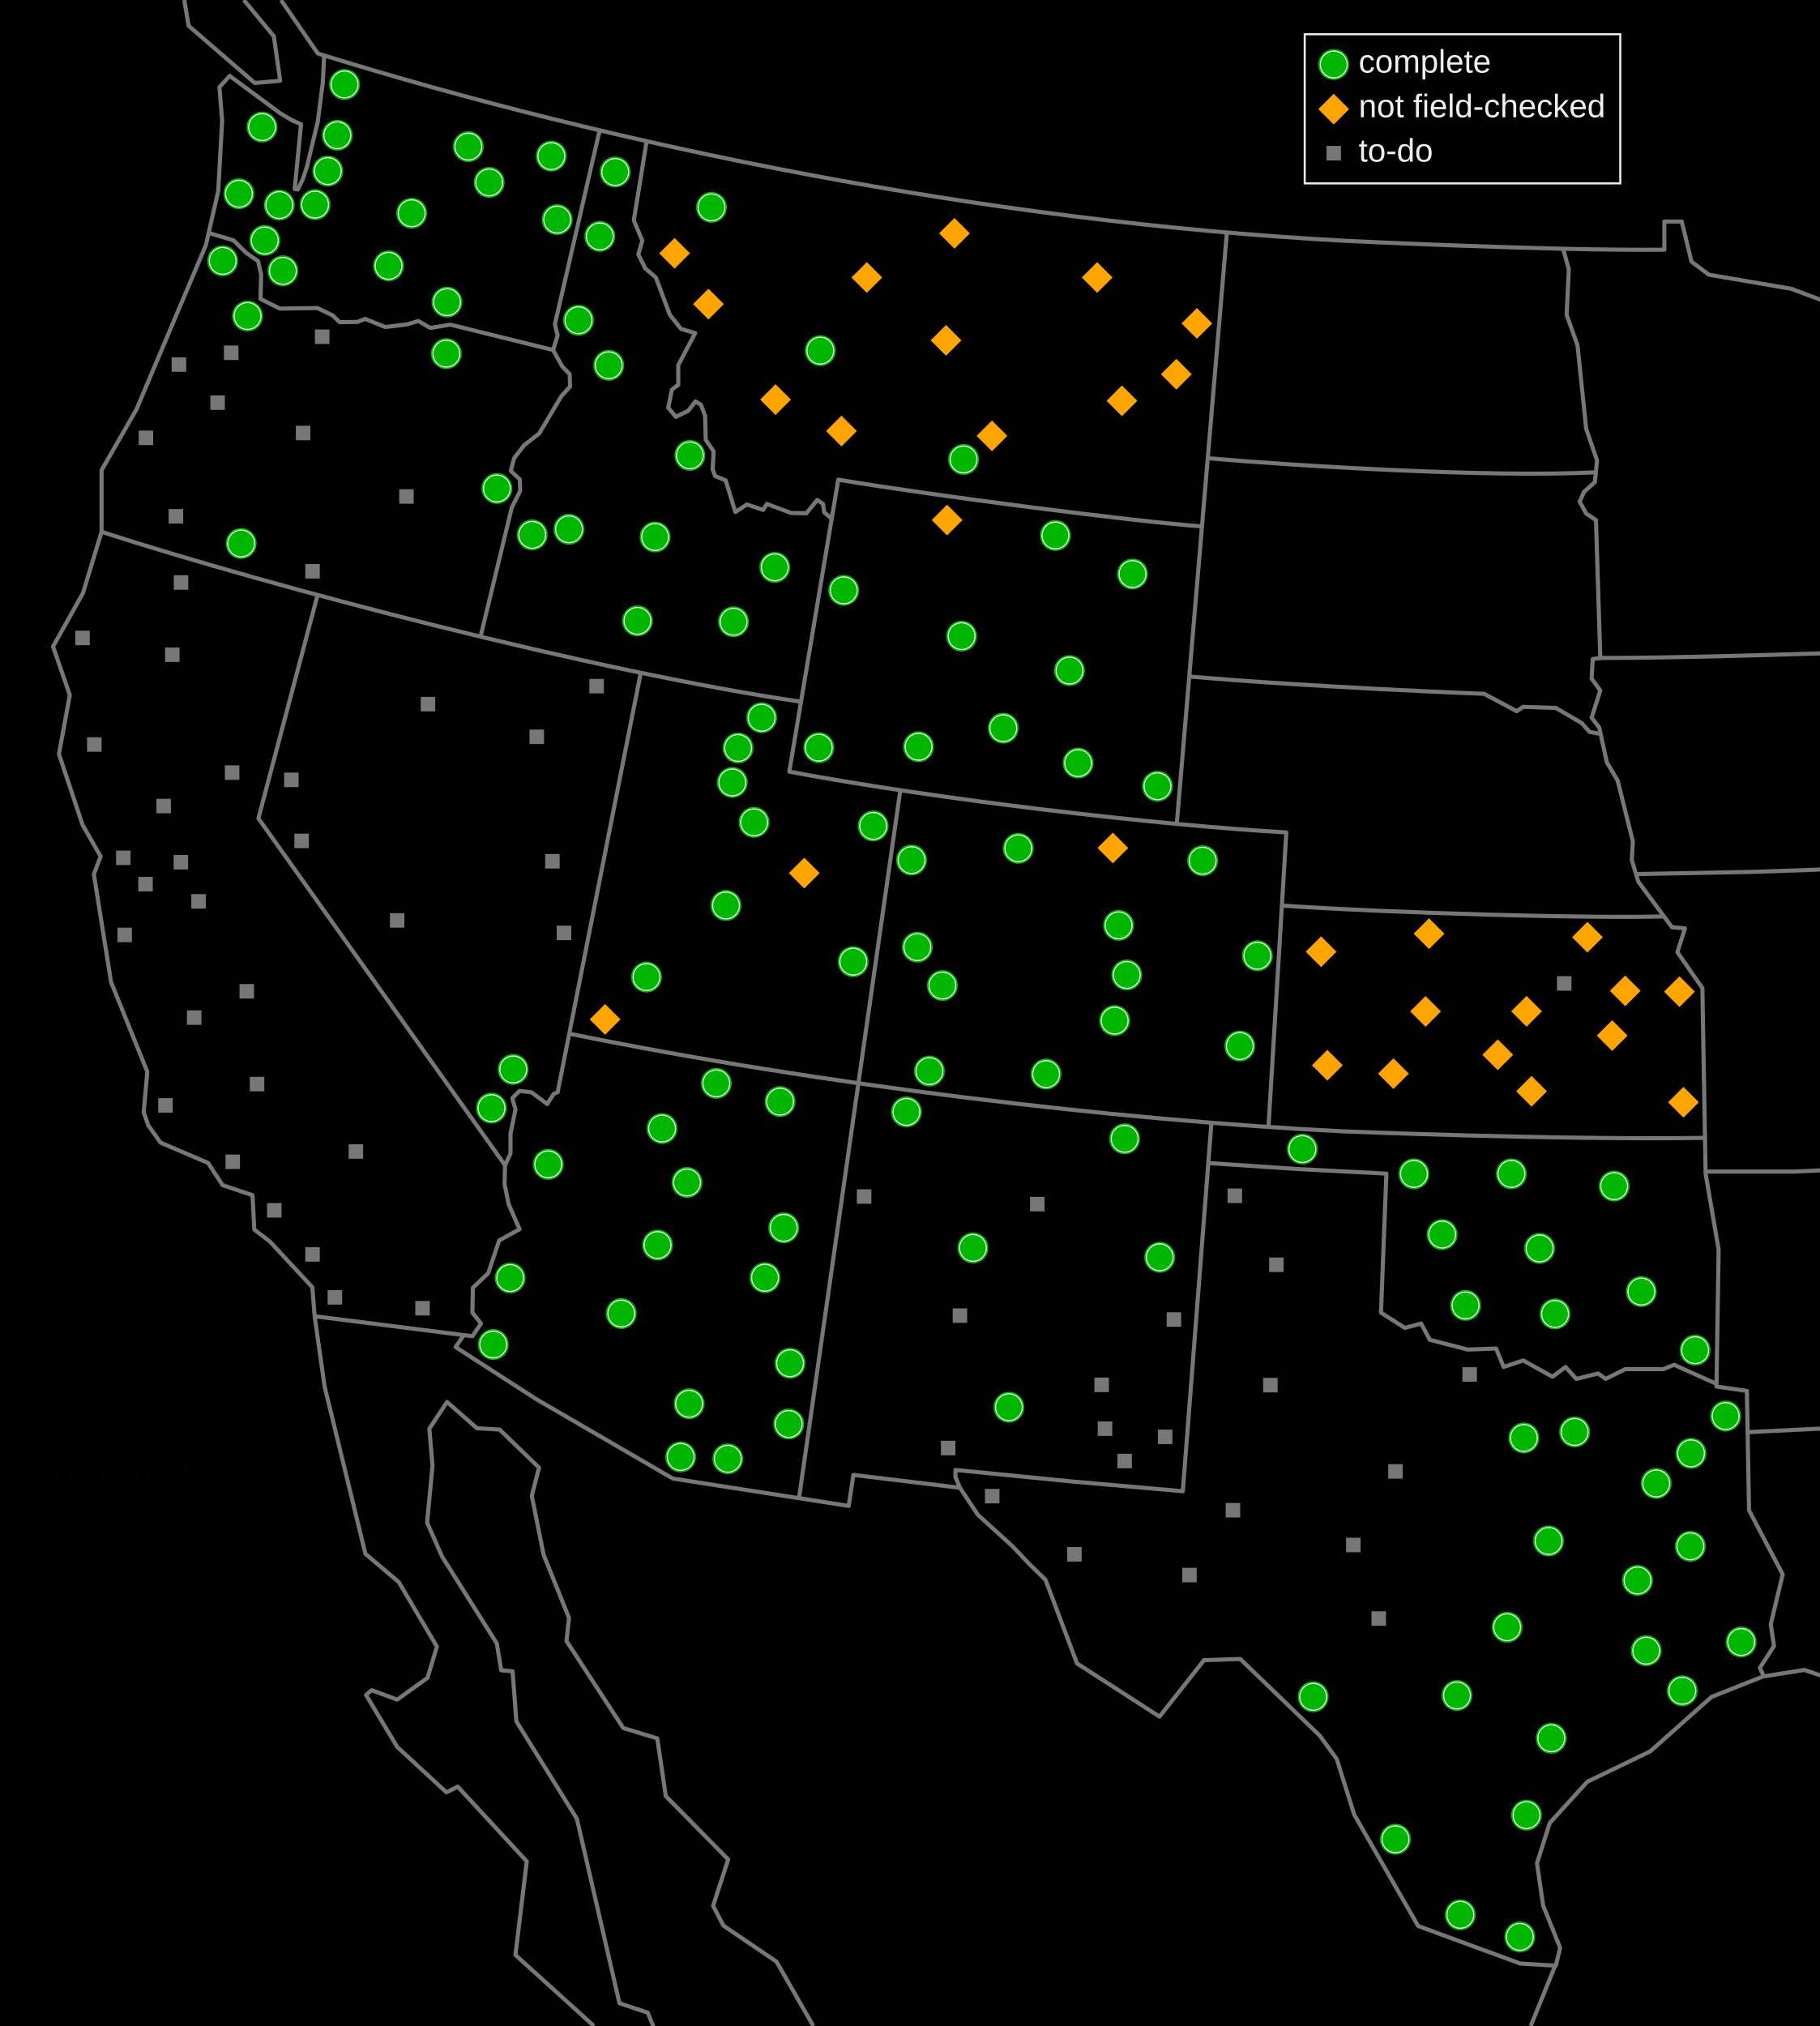
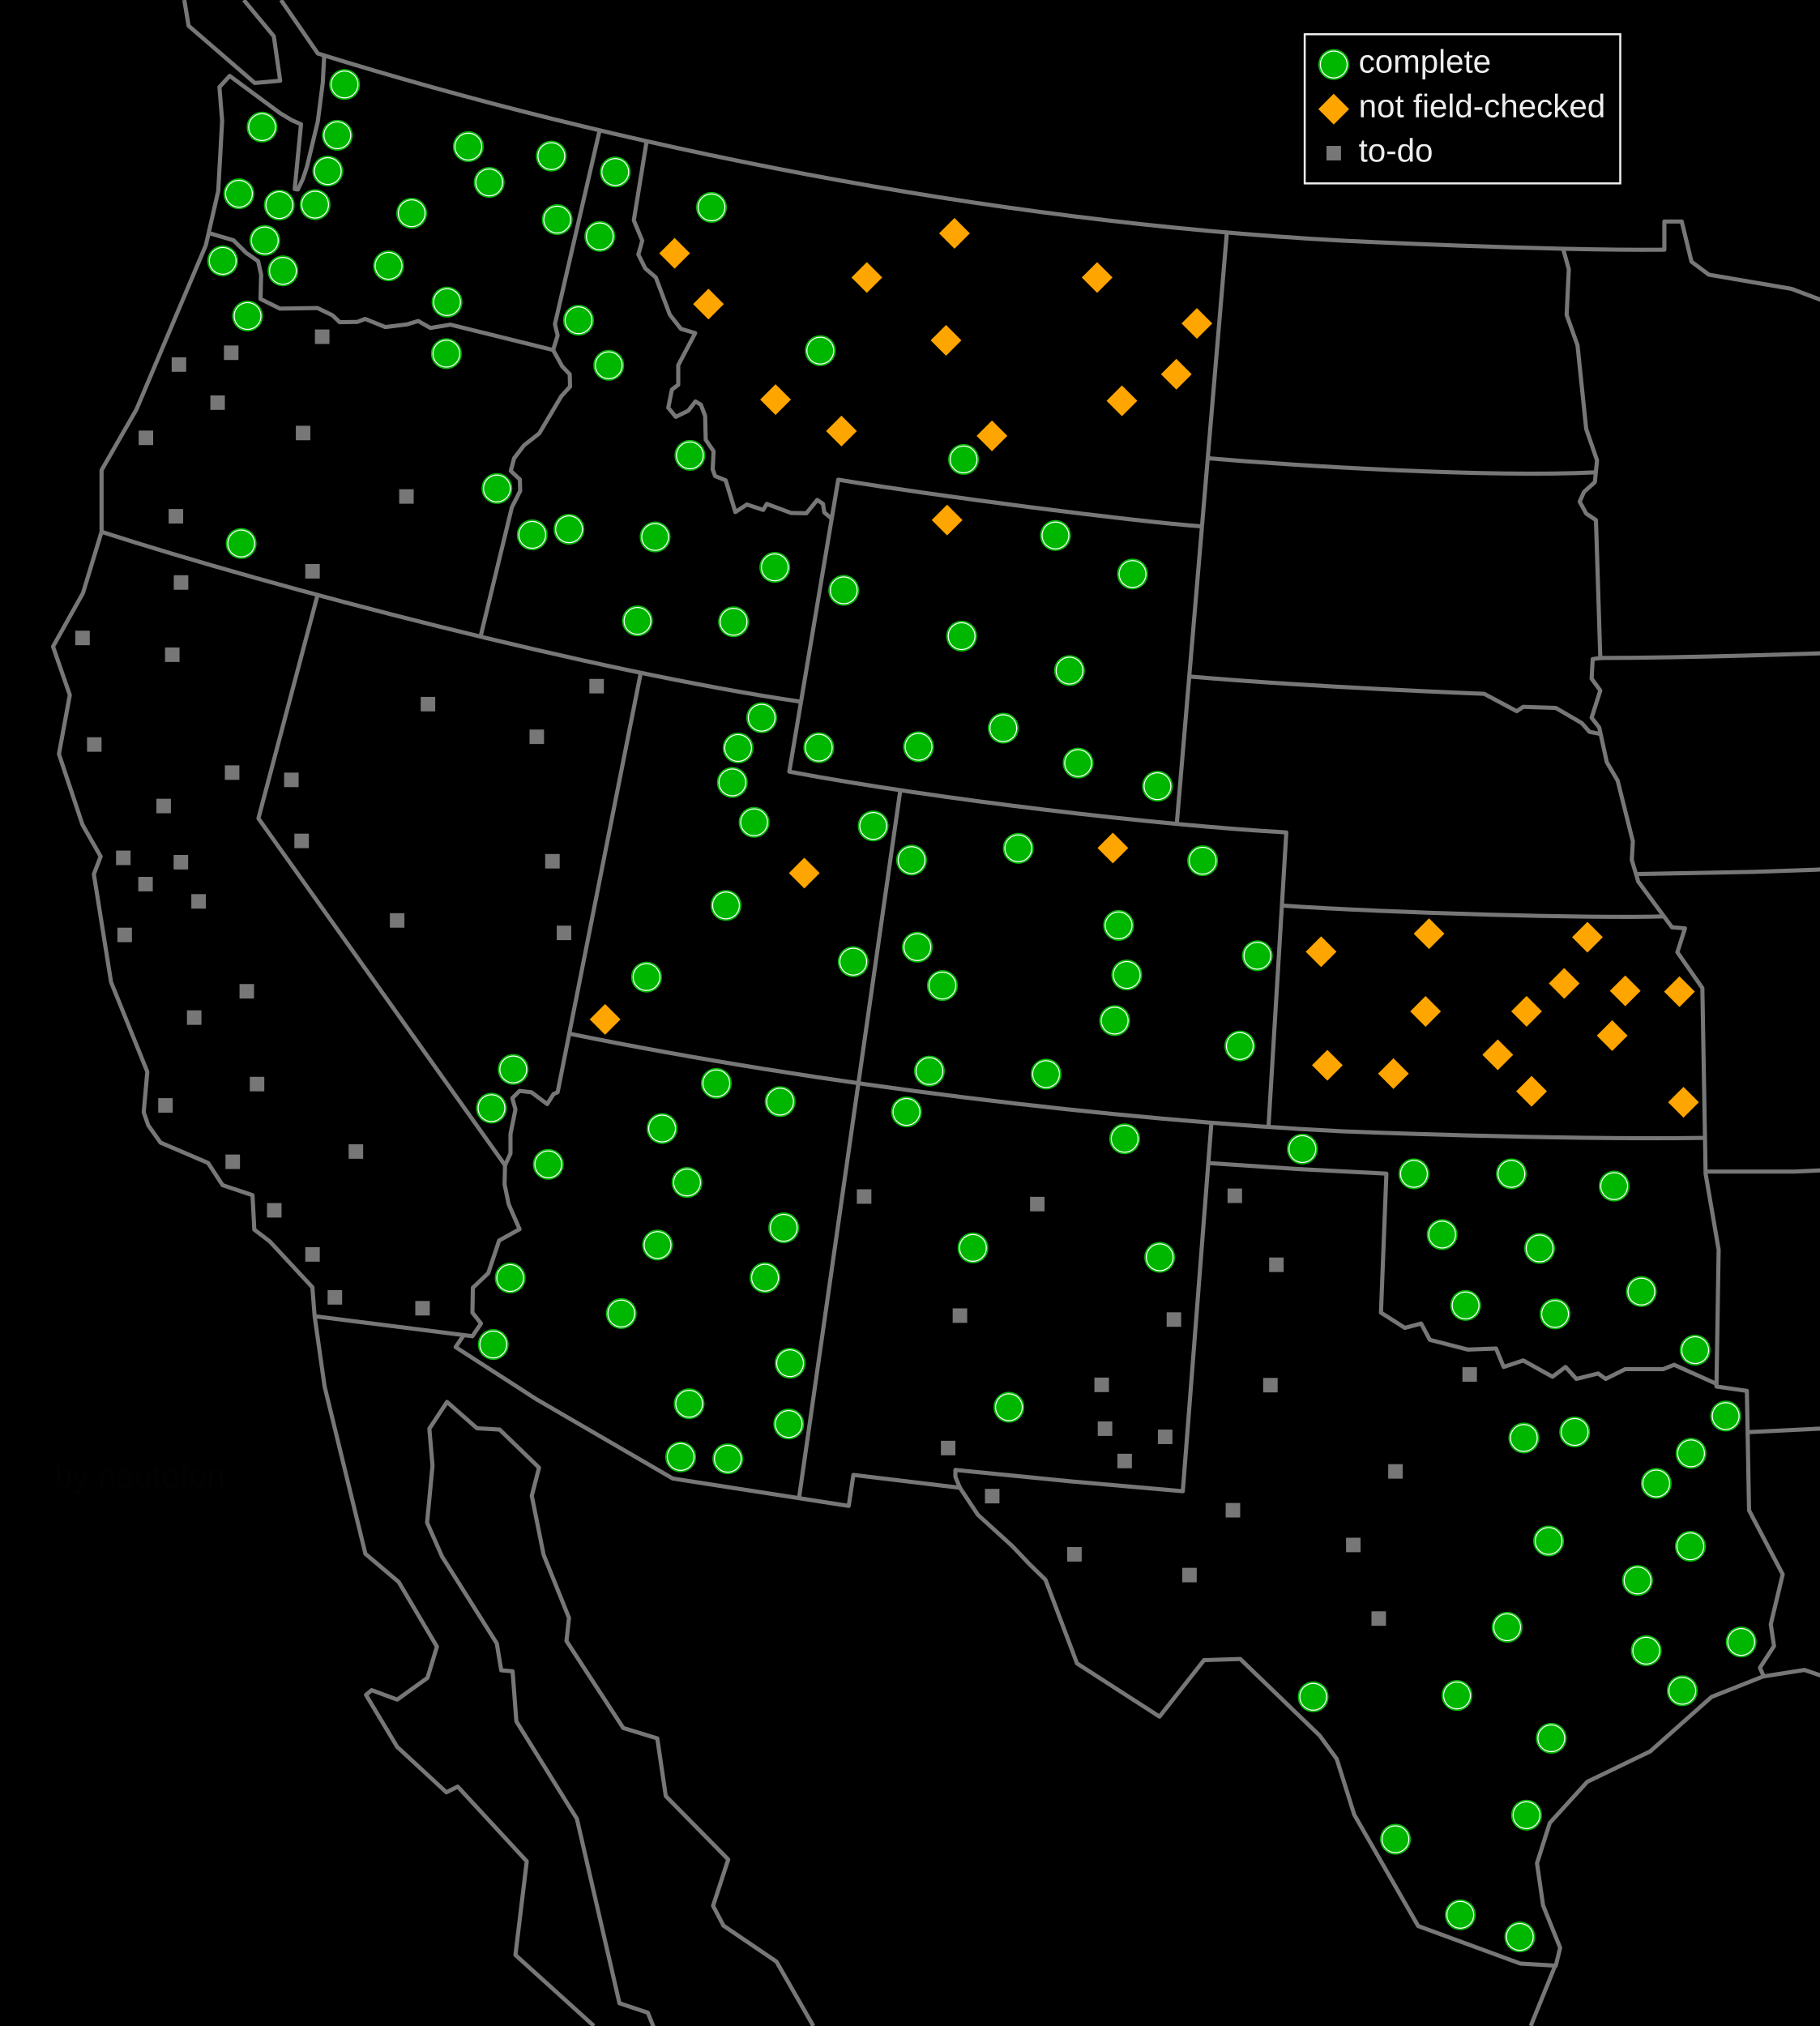
<svg xmlns="http://www.w3.org/2000/svg" xmlns:xlink="http://www.w3.org/1999/xlink" version="1.1" x="0px" y="0px" width="501.68px" height="558.55px" viewBox="0 0 501.68 558.55" xml:space="preserve">
  <symbol id="all" viewBox="-4.25 -4.25 8.5 8.5">
    <path style="fill:#00B700;" d="M4.25,0c0-2.35-1.9-4.25-4.25-4.25c-2.35,0-4.25,1.9-4.25,4.25S-2.35,4.25,0,4.25C2.35,4.25,4.25,2.35,4.25,0z" />
    <path style="fill:none;stroke:#FFFFFF;stroke-width:0.283;stroke-miterlimit:10;" d="M3.69,0c0-2.04-1.65-3.69-3.69-3.69S-3.68-2.04-3.68,0S-2.04,3.69,0,3.69S3.69,2.04,3.69,0z" />
  </symbol>
  <symbol id="cleanup" viewBox="-4.25 -4.25 8.5 8.5">
    <rect x="-3" y="-3" width="6" height="6" transform="rotate(45)" style="fill:orange" />
  </symbol>
  <symbol id="open" viewBox="-4.25 -4.25 8.5 8.5">
    <rect x="-2" y="-2" width="4" height="4" style="fill:#777" />
  </symbol>
  <symbol id="TODO" viewBox="-4.25 -4.25 8.5 8.5">
    <rect x="-2" y="-2" width="4" height="4" style="fill:red" />
  </symbol>
  <g id="map">
    <rect width="597.74" height="558.55" />
    <text id="made_by_nautofon" transform="matrix(1 0 0 1 15.00 410.00)" style="font-family:'ArialMT','Arial',sans-serif;fill:#020202;font-size:9px;">by nautofon</text>
    <path style="fill:none;stroke:#777777;stroke-width:1.134;stroke-linejoin:round;stroke-miterlimit:10;" d="M77.47,0l10.16,14.75c81.55,25.39,184,46.31,282.83,51.61 0 0 55.799 2.787 88.427 2.487v-7.783h4.789l2.694 11.076 4.789 3.592 22.75 3.891 14.368 5.388 10.178-2.993 17.362 4.49-13.47 7.184-18.858 18.559 0.299 2.395" />
    <line style="fill:none;stroke:#777777;stroke-width:1.134;stroke-linejoin:round;stroke-miterlimit:10;" x1="338.27" y1="64.1" x2="324.45" y2="227.16" />
    <polyline style="fill:none;stroke:#777777;stroke-width:1.134;stroke-linejoin:round;stroke-miterlimit:10;" points="87.56,164.04 71.25,225.62 139.25,321.25" />
    <polyline style="fill:none;stroke:#777777;stroke-width:1.134;stroke-linejoin:round;stroke-miterlimit:10;" points="176.67,185.49 153.75,301.12 152.62,301.62 150.88,304.38 146.5,301.12 143.25,300.75 141.25,302.75 142.12,305.88 140.75,312.62 140.75,318 139.25,321.25 139.12,326.5 140.25,332 143.25,338.88 137.62,342 134.62,351 130.38,355 130.25,361.88 132.62,364.88 130.25,368.38 86.75,362.88" />
    <polyline style="fill:none;stroke:#777777;stroke-width:1.134;stroke-linejoin:round;stroke-miterlimit:10;" points="50.81,0 52,7.12 70.25,22.88 77.25,22.25 75.5,10 67.22,0" />
    <path style="fill:none;stroke:#777777;stroke-width:1.134;stroke-linejoin:round;stroke-miterlimit:10;" d="m89.39 15.3-0.39 7.45-1.38 10.75-3 12.5-1.12 3.38-1.38 2.87-0.87-0.13 1.75-17.87-2.5-1.08-3.21-1.92-13.96-10.33-2.83 3.08 0.75 9.33-1.08 19.34-3.42 14.95-19.13 45.26-9.62 16.74v17l-5.12 16.88-8.26 14.75 4.63 13.37-3 16.26 6.5 19.5 5 8.74-1.87 4.88 4.74 29.75 10 24.75-1 11.12 1.26 3.63 3.37 4.75 13.13 5.62 4 6.13 8.24 2.75 0.5 9.5 4.26 3.25 11.74 12.63 0.63 8 2.75 19.37 11.25 46.13 9.177 7.754 10.54 17.833-2.607 8.605-8.344 5.997-7.04-2.607-1.565 1.304 8.605 14.341 13.559 12.516 3.129-1.565 19.035 20.599-3.129 25.814 21.642 19.574" />
    <path style="fill:none;stroke:#777777;stroke-width:1.134;stroke-linejoin:round;stroke-miterlimit:10;" d="m180.18 558.79-1.565-3.911-7.822-2.607-11.734-50.846-16.688-26.857-1.043-13.82-3.129-0.261-1.228-7.413-15.09-23.953-4.13-9.37 1.5-15.63-0.87-10.24 4.87-7.38 8.25 7.25 6.25 0.37 10.87 10.5-2 7.76 3.26 16.24 6.997 17.413-0.687 6.37 15.645 23.989 9.387 2.868 2.347 15.906 17.21 17.47-4.172 12.777 2.868 5.476 14.602 9.909 10.169 17.749" />
    <path style="fill:none;stroke:#777777;stroke-width:1.134;stroke-linejoin:round;stroke-miterlimit:10;" d="m127.87 368.07-2.25 3.31 22.26 14.37 37.62 21.87 48.5 7.55 1.29-8.55 29.38 3.55 4.95 7.45 9.5 8.63 4.68 4.93 4.464 4.358 8.681 23.049 22.75 14.668 12.273-15.566 9.989-0.323 21.93 21.149 4.666 6.405 4.83 15.362 17.624 30.7 28.183 10.36 9.765 0.577 1.202-4.926-4.701-11.674-1.683-11.626 3.523-11.123 10.338-11.353 17.362-8.382 16.902-15.012 14.229-5.642 11.375-1.796 13.171 4.49 14.967-3.592 14.368 10.477 12.872-0.299 6.585-4.191 6.885 2.395 2.694-2.993-3.891-3.592-0.299-8.082-2.993-5.388 6.885-4.191 13.47-2.395 15.53 0.898" />
    <line style="fill:none;stroke:#777777;stroke-width:1.134;stroke-linejoin:round;stroke-miterlimit:10;" x1="248.23" y1="217.87" x2="220.3" y2="413.04" />
    <path style="fill:none;stroke:#777777;stroke-width:1.134;stroke-linejoin:round;stroke-miterlimit:10;" d="M28,146.62c47.23,15.27,136.03,38.56,192.86,46.85" />
    <path style="fill:none;stroke:#777777;stroke-width:1.134;stroke-linejoin:round;stroke-miterlimit:10;" d="M156.95 284.97c69.54 14.18 151.01 23.87 213.51 26.94 0 0 58.194 2.396 99.503 1.797" />
    <path style="fill:none;stroke:#777777;stroke-width:1.134;stroke-linejoin:round;stroke-miterlimit:10;" d="M331.36,145.12c-18.79-1.34-74.68-8.56-100.24-12.88l-13.5,80.5c41,7.71,102.37,14.82,137.04,16.75l-4.92,81.2" />
    <polyline style="fill:none;stroke:#777777;stroke-width:1.134;stroke-linejoin:round;stroke-miterlimit:10;" points="334.01,309.54 326.12,411.12 295.42,408.42 263.42,405.25 263.42,407.17 264.67,410.17" />
    <path style="fill:none;stroke:#777777;stroke-width:1.134;stroke-linejoin:round;stroke-miterlimit:10;" d="m333.16 320.64 24.461 1.643 24.63 1.276-1.497 38.332 6.585 4.191 4.49-1.197 2.395 4.49 10.477 2.694 7.783-0.299 2.095 5.089 5.388-1.796 8.082 4.49 3.592-2.694 2.993 3.293 5.987-1.497 2.095 1.497 5.388-2.694h10.477l2.993-1.197 11.974 5.388" />
    <path style="fill:none;stroke:#777777;stroke-width:1.134;stroke-linejoin:round;stroke-miterlimit:10;" d="m353.22 249.65c31.131 2.095 85.611 3.592 105.67 2.993" />
    <path style="fill:none;stroke:#777777;stroke-width:1.134;stroke-linejoin:round;stroke-miterlimit:10;" d="m327.78 186.49c34.125 2.993 81.42 4.789 81.42 4.789l8.98 4.789 1.796-1.197 8.98 0.299 7.184 4.191 2.095 2.395 2.993 0.599" />
    <path style="fill:none;stroke:#777777;stroke-width:1.134;stroke-linejoin:round;stroke-miterlimit:10;" d="m332.87 126.32c24.246 2.095 77.529 5.388 107.16 3.891" />
    <polyline style="fill:none;stroke:#777777;stroke-width:1.134;stroke-linejoin:round;stroke-miterlimit:10;" points="165.33,35.93 153,89.38 153.75,92.5 152.5,96.5 155,101 157.08,103.17 157.17,106.58 154.75,109.25 148.67,119.5 144.5,122.75 141.75,126.33 140.83,129.83 143.33,132.17 143.42,135.33 141.12,139.88 132.49,175.53" />
    <polyline style="fill:none;stroke:#777777;stroke-width:1.134;stroke-linejoin:round;stroke-miterlimit:10;" points="178.29,38.93 174.75,60.75 177.08,66.33 176,70.17 177.92,74 180.83,76.5 184.67,86.75 187.75,90.67 191.67,91.83 187,100.67 187,106.08 185.25,107.42 184.25,112.42 186.33,114.92 189.75,113.25 191.75,110.67 193.25,111.58 194.42,114.67 194.58,121.25 196.75,124.42 196.5,129.42 197.17,131.25 200.08,132.42 202.75,141.17 205.92,139.08 210.42,140.58 211.42,138.92 218.08,141.42 222.33,141.5 225.33,137.83 226.92,138.92 227.25,141.25 229.32,143.01" />
    <polyline style="fill:none;stroke:#777777;stroke-width:1.134;stroke-linejoin:round;stroke-miterlimit:10;" points="57.53,64.23 64.38,66.25 67.92,69.75 71.17,72 72,75.75 71.83,82.42 77.17,85.08 87.5,84.92 91.67,86.92 93.67,88.83 98.5,88.75 100.67,87.92 106.25,90.17 112.25,89.42 115.33,88.5 118.67,90.42 124.17,89.5 152.5,96.5" />
    <path style="fill:none;stroke:#777777;stroke-width:1.134;stroke-linejoin:round;stroke-miterlimit:10;" d="m431.05 68.847 1.497 5.388-0.599 12.572 2.993 8.382 2.395 23.049 2.993 8.681-0.599 5.987-2.993 2.694-1.197 2.694 1.796 3.293 2.694 1.796 1.197 38.016-2.095 0.299-0.299 5.388 2.395 3.293-2.395 7.484 2.095 2.694 2.095 9.579 2.993 5.089 4.191 16.763-0.299 5.089 1.796 5.987 9.28 12.572 3.592 0.299-2.095 6.585 6.885 9.878 0.898 51.187 3.592 20.954-0.599 37.717 8.382 1.197 0.599 32.927 9.28 17.661-3.293 13.77 0.898 5.987-3.891 5.987 1.197 2.694" />
    <path style="fill:none;stroke:#777777;stroke-width:1.134;stroke-linejoin:round;stroke-miterlimit:10;" d="m440.93 181.4c24.246 0 58.371-1.197 76.93-1.796" />
    <path style="fill:none;stroke:#777777;stroke-width:1.134;stroke-linejoin:round;stroke-miterlimit:10;" d="m451.1 240.97 32.029-0.599 17.661-0.599 12.273-0.898 5.089 4.789" />
    <path style="fill:none;stroke:#777777;stroke-width:1.134;stroke-linejoin:round;stroke-miterlimit:10;" d="m470.56 322.99h24.246l32.329-1.497 17.062 0.299 1.796 2.694-4.789 5.987 10.776-0.299" />
    <path style="fill:none;stroke:#777777;stroke-width:1.134;stroke-linejoin:round;stroke-miterlimit:10;" d="m481.94 394.83 48.792-2.395" />
    <path style="fill:none;stroke:#777777;stroke-width:1.134;stroke-linejoin:round;stroke-miterlimit:10;" d="m428.87 541.7-6.822 16.841" />
  </g>
  <g id="legend" transform="translate(55)">
    <rect x="304.73" y="9.44" style="stroke:#EEEEEE;stroke-width:0.567;stroke-miterlimit:10;" width="87" height="41.12" />
    <text transform="matrix(1 0 0 1 319.5923 44.5608)" style="fill:#EEEEEE; font-family:'ArialMT','Arial',sans-serif; font-size:9px;">to-do</text>
    <use xlink:href="#open" width="8.5" height="8.5" id="legend-unkown_1_" x="-4.25" y="-4.25" transform="matrix(1 0 0 -1 312.729 42.2266)" style="overflow:visible;" />
    <text transform="matrix(1 0 0 1 319.5923 32.3207)" style="fill:#EEEEEE; font-family:'ArialMT','Arial',sans-serif; font-size:9px;">not field-checked</text>
    <use xlink:href="#cleanup" width="8.5" height="8.5" id="legend-some_1_" x="-4.25" y="-4.25" transform="matrix(1 0 0 -1 312.729 30.0874)" style="overflow:visible;" />
    <text transform="matrix(1 0 0 1 319.5933 20.0199)" style="fill:#EEEEEE; font-family:'ArialMT','Arial',sans-serif; font-size:9px;">complete</text>
    <use xlink:href="#all" width="8.5" height="8.5" id="legend-all_1_" x="-4.25" y="-4.25" transform="matrix(1 0 0 -1 312.729 17.7852)" style="overflow:visible;" />
  </g>
  <g id="data">
    <g id="AZ">
      <use xlink:href="#all" width="8.5" height="8.5" id="camp_verde" x="-4.25" y="-4.25" transform="matrix(1 0 0 -1 181.292 343.25)" style="overflow:visible;" />
      <use xlink:href="#all" width="8.5" height="8.5" id="clifton" x="-4.25" y="-4.25" transform="matrix(1 0 0 -1 217.8335 375.834)" style="overflow:visible;" />
      <use xlink:href="#all" width="8.5" height="8.5" id="ehrenberg" x="-4.25" y="-4.25" transform="matrix(1 0 0 -1 140.6665 352.334)" style="overflow:visible;" />
      <use xlink:href="#all" width="8.5" height="8.5" id="flagstaff" x="-4.25" y="-4.25" transform="matrix(1 0 0 -1 189.417 326)" style="overflow:visible;" />
      <use xlink:href="#all" width="8.5" height="8.5" id="g_canyon_vlg" x="-4.25" y="-4.25" transform="matrix(1 0 0 -1 182.542 311.125)" style="overflow:visible;" />
      <use xlink:href="#all" width="8.5" height="8.5" id="holbrook" x="-4.25" y="-4.25" transform="matrix(1 0 0 -1 216.084 338.5)" style="overflow:visible;" />
      <use xlink:href="#all" width="8.5" height="8.5" id="kayenta" x="-4.25" y="-4.25" transform="matrix(1 0 0 -1 215.0835 303.708)" style="overflow:visible;" />
      <use xlink:href="#all" width="8.5" height="8.5" id="kingman" x="-4.25" y="-4.25" transform="matrix(1 0 0 -1 151.167 321)" style="overflow:visible;" />
      <use xlink:href="#all" width="8.5" height="8.5" id="nogales" x="-4.25" y="-4.25" transform="matrix(1 0 0 -1 187.6665 401.667)" style="overflow:visible;" />
      <use xlink:href="#all" width="8.5" height="8.5" id="page" x="-4.25" y="-4.25" transform="matrix(1 0 0 -1 197.5005 298.667)" style="overflow:visible;" />
      <use xlink:href="#all" width="8.5" height="8.5" id="phoenix" x="-4.25" y="-4.25" transform="matrix(1 0 0 -1 171.292 362.125)" style="overflow:visible;" />
      <use xlink:href="#all" width="8.5" height="8.5" id="san_simon" x="-4.25" y="-4.25" transform="matrix(1 0 0 -1 217.4585 392.583)" style="overflow:visible;" />
      <use xlink:href="#all" width="8.5" height="8.5" id="show_low" x="-4.25" y="-4.25" transform="matrix(1 0 0 -1 210.917 352.25)" style="overflow:visible;" />
      <use xlink:href="#all" width="8.5" height="8.5" id="sierra_vista" x="-4.25" y="-4.25" transform="matrix(1 0 0 -1 200.6665 402.167)" style="overflow:visible;" />
      <use xlink:href="#all" width="8.5" height="8.5" id="tucson" x="-4.25" y="-4.25" transform="matrix(1 0 0 -1 190 387)" style="overflow:visible;" />
      <use xlink:href="#all" width="8.5" height="8.5" id="yuma" x="-4.25" y="-4.25" transform="matrix(1 0 0 -1 136 370.667)" style="overflow:visible;" />
    </g>
    <g id="CA">
      <use xlink:href="#open" width="8.5" height="8.5" id="bakersfield" x="-4.25" y="-4.25" transform="matrix(1 0 0 -1 70.875 298.874)" style="overflow:visible;" />
      <use xlink:href="#open" width="8.5" height="8.5" id="barstow" x="-4.25" y="-4.25" transform="matrix(1 0 0 -1 98.125 317.458)" style="overflow:visible;" />
      <use xlink:href="#open" width="8.5" height="8.5" id="carlsbad" x="-4.25" y="-4.25" transform="matrix(1 0 0 -1 86.1655 345.834)" style="overflow:visible;" />
      <use xlink:href="#open" width="8.5" height="8.5" id="el_centro" x="-4.25" y="-4.25" transform="matrix(1 0 0 -1 116.499 360.668)" style="overflow:visible;" />
      <use xlink:href="#open" width="8.5" height="8.5" id="eureka" x="-4.25" y="-4.25" transform="matrix(1 0 0 -1 22.7495 175.875)" style="overflow:visible;" />
      <use xlink:href="#open" width="8.5" height="8.5" id="fresno" x="-4.25" y="-4.25" transform="matrix(1 0 0 -1 68.042 273.2905)" style="overflow:visible;" />
      <use xlink:href="#open" width="8.5" height="8.5" id="hilt" x="-4.25" y="-4.25" transform="matrix(1 0 0 -1 49.9165 160.5835)" style="overflow:visible;" />
      <use xlink:href="#open" width="8.5" height="8.5" id="huron" x="-4.25" y="-4.25" transform="matrix(1 0 0 -1 53.542 280.5405)" style="overflow:visible;" />
      <use xlink:href="#open" width="8.5" height="8.5" id="los_angeles" x="-4.25" y="-4.25" transform="matrix(1 0 0 -1 75.6235 333.668)" style="overflow:visible;" />
      <use xlink:href="#open" width="8.5" height="8.5" id="oakdale" x="-4.25" y="-4.25" transform="matrix(1 0 0 -1 54.7495 248.5)" style="overflow:visible;" />
      <use xlink:href="#open" width="8.5" height="8.5" id="oakland" x="-4.25" y="-4.25" transform="matrix(1 0 0 -1 40.1245 243.75)" style="overflow:visible;" />
      <use xlink:href="#open" width="8.5" height="8.5" id="oxnard" x="-4.25" y="-4.25" transform="matrix(1 0 0 -1 64.1675 320.292)" style="overflow:visible;" />
      <use xlink:href="#open" width="8.5" height="8.5" id="redding" x="-4.25" y="-4.25" transform="matrix(1 0 0 -1 47.4995 180.5)" style="overflow:visible;" />
      <use xlink:href="#open" width="8.5" height="8.5" id="sacramento" x="-4.25" y="-4.25" transform="matrix(1 0 0 -1 45.124 222.2095)" style="overflow:visible;" />
      <use xlink:href="#open" width="8.5" height="8.5" id="san_diego" x="-4.25" y="-4.25" transform="matrix(1 0 0 -1 92.3325 357.668)" style="overflow:visible;" />
      <use xlink:href="#open" width="8.5" height="8.5" id="san_francisc" x="-4.25" y="-4.25" transform="matrix(1 0 0 -1 33.9995 236.5)" style="overflow:visible;" />
      <use xlink:href="#open" width="8.5" height="8.5" id="santa_cruz" x="-4.25" y="-4.25" transform="matrix(1 0 0 -1 34.3745 257.75)" style="overflow:visible;" />
      <use xlink:href="#open" width="8.5" height="8.5" id="santa_maria" x="-4.25" y="-4.25" transform="matrix(1 0 0 -1 45.6245 304.75)" style="overflow:visible;" />
      <use xlink:href="#open" width="8.5" height="8.5" id="stockton" x="-4.25" y="-4.25" transform="matrix(1 0 0 -1 49.874 237.7095)" style="overflow:visible;" />
      <use xlink:href="#open" width="8.5" height="8.5" id="truckee" x="-4.25" y="-4.25" transform="matrix(1 0 0 -1 63.9995 213)" style="overflow:visible;" />
      <use xlink:href="#open" width="8.5" height="8.5" id="ukiah" x="-4.25" y="-4.25" transform="matrix(1 0 0 -1 25.9995 205.25)" style="overflow:visible;" />
    </g>
    <g id="CO">
      <use xlink:href="#all" width="8.5" height="8.5" id="alamosa" x="-4.25" y="-4.25" transform="matrix(1 0 0 -1 288.4165 296.1221)" style="overflow:visible;" />
      <use xlink:href="#all" width="8.5" height="8.5" id="burlington" x="-4.25" y="-4.25" transform="matrix(1 0 0 -1 346.667 263.4971)" style="overflow:visible;" />
      <use xlink:href="#all" width="8.5" height="8.5" id="colorado_spr" x="-4.25" y="-4.25" transform="matrix(1 0 0 -1 310.6665 268.7886)" style="overflow:visible;" />
      <use xlink:href="#all" width="8.5" height="8.5" id="denver" x="-4.25" y="-4.25" transform="matrix(1 0 0 -1 308.4165 255.1221)" style="overflow:visible;" />
      <use xlink:href="#all" width="8.5" height="8.5" id="durango" x="-4.25" y="-4.25" transform="matrix(1 0 0 -1 256.25 295.2886)" style="overflow:visible;" />
      <use xlink:href="#cleanup" width="8.5" height="8.5" id="fort_collins" x="-4.25" y="-4.25" transform="matrix(1 0 0 -1 306.833 233.7886)" style="overflow:visible;" />
      <use xlink:href="#all" width="8.5" height="8.5" id="grand_juncti" x="-4.25" y="-4.25" transform="matrix(1 0 0 -1 252.916 261.1221)" style="overflow:visible;" />
      <use xlink:href="#all" width="8.5" height="8.5" id="lamar" x="-4.25" y="-4.25" transform="matrix(1 0 0 -1 341.833 288.3721)" style="overflow:visible;" />
      <use xlink:href="#all" width="8.5" height="8.5" id="montrose" x="-4.25" y="-4.25" transform="matrix(1 0 0 -1 259.833 271.7051)" style="overflow:visible;" />
      <use xlink:href="#all" width="8.5" height="8.5" id="pueblo" x="-4.25" y="-4.25" transform="matrix(1 0 0 -1 307.333 281.3721)" style="overflow:visible;" />
      <use xlink:href="#all" width="8.5" height="8.5" id="rangely" x="-4.25" y="-4.25" transform="matrix(1 0 0 -1 251.333 237.1221)" style="overflow:visible;" />
      <use xlink:href="#all" width="8.5" height="8.5" id="steamboat_sp" x="-4.25" y="-4.25" transform="matrix(1 0 0 -1 280.7495 233.8721)" style="overflow:visible;" />
      <use xlink:href="#all" width="8.5" height="8.5" id="sterling" x="-4.25" y="-4.25" transform="matrix(1 0 0 -1 331.583 237.2886)" style="overflow:visible;" />
    </g>
    <g id="ID">
      <use xlink:href="#all" width="8.5" height="8.5" id="boise" x="-4.25" y="-4.25" transform="matrix(1 0 0 -1 156.8745 145.9141)" style="overflow:visible;" />
      <use xlink:href="#all" width="8.5" height="8.5" id="coeur_dalene" x="-4.25" y="-4.25" transform="matrix(1 0 0 -1 165.3745 65.1641)" style="overflow:visible;" />
      <use xlink:href="#all" width="8.5" height="8.5" id="grangeville" x="-4.25" y="-4.25" transform="matrix(1 0 0 -1 167.833 100.7056)" style="overflow:visible;" />
      <use xlink:href="#all" width="8.5" height="8.5" id="idaho_falls" x="-4.25" y="-4.25" transform="matrix(1 0 0 -1 213.6245 156.4141)" style="overflow:visible;" />
      <use xlink:href="#all" width="8.5" height="8.5" id="ketchum" x="-4.25" y="-4.25" transform="matrix(1 0 0 -1 180.6245 148.0391)" style="overflow:visible;" />
      <use xlink:href="#all" width="8.5" height="8.5" id="lewiston" x="-4.25" y="-4.25" transform="matrix(1 0 0 -1 159.4995 88.2891)" style="overflow:visible;" />
      <use xlink:href="#all" width="8.5" height="8.5" id="nampa" x="-4.25" y="-4.25" transform="matrix(1 0 0 -1 146.7495 147.4556)" style="overflow:visible;" />
      <use xlink:href="#all" width="8.5" height="8.5" id="pocatello" x="-4.25" y="-4.25" transform="matrix(1 0 0 -1 202.2495 171.4141)" style="overflow:visible;" />
      <use xlink:href="#all" width="8.5" height="8.5" id="salmon" x="-4.25" y="-4.25" transform="matrix(1 0 0 -1 190.2075 125.5391)" style="overflow:visible;" />
      <use xlink:href="#all" width="8.5" height="8.5" id="sandpoint" x="-4.25" y="-4.25" transform="matrix(1 0 0 -1 169.6245 47.4141)" style="overflow:visible;" />
      <use xlink:href="#all" width="8.5" height="8.5" id="twin_falls" x="-4.25" y="-4.25" transform="matrix(1 0 0 -1 175.7495 171.1641)" style="overflow:visible;" />
    </g>
    <g id="KS">
      <use xlink:href="#cleanup" width="8.5" height="8.5" id="colby" transform="translate(360 258.13)" />
      <use xlink:href="#cleanup" width="8.5" height="8.5" id="dodge_city" transform="translate(379.94 291.74)" />
      <use xlink:href="#cleanup" width="8.5" height="8.5" id="emporia" transform="translate(440.25 281.26)" />
      <use xlink:href="#cleanup" width="8.5" height="8.5" id="garden_city" transform="translate(361.72 289.43)" />
      <use xlink:href="#cleanup" width="8.5" height="8.5" id="hays" transform="translate(388.8 274.59)" />
      <use xlink:href="#cleanup" width="8.5" height="8.5" id="hutchinson" transform="translate(408.71 286.55)" />
-       <use xlink:href="#open" width="8.5" height="8.5" id="junction_cit" transform="translate(427.03 266.87)" />
+       <use xlink:href="#cleanup" width="8.5" height="8.5" id="junction_cit" transform="translate(427.03 266.87)" />
      <use xlink:href="#cleanup" width="8.5" height="8.5" id="kansas_city" transform="translate(458.8 269.14)" />
      <use xlink:href="#cleanup" width="8.5" height="8.5" id="marysville" transform="translate(433.43 254.13)" />
      <use xlink:href="#cleanup" width="8.5" height="8.5" id="phillipsburg" transform="translate(389.76 253.16)" />
      <use xlink:href="#cleanup" width="8.5" height="8.5" id="pittsburg" transform="translate(459.91 299.64)" />
      <use xlink:href="#cleanup" width="8.5" height="8.5" id="salina_ks" transform="translate(416.65 274.57)" />
      <use xlink:href="#cleanup" width="8.5" height="8.5" id="topeka" transform="translate(443.85 268.92)" />
      <use xlink:href="#cleanup" width="8.5" height="8.5" id="wichita" transform="translate(418.02 296.61)" />
    </g>
    <g id="MT">
      <use xlink:href="#cleanup" width="8.5" height="8.5" id="billings" x="-4.25" y="-4.25" transform="matrix(1 0 0 -1 273.4985 120.168)" style="overflow:visible;" />
      <use xlink:href="#cleanup" width="8.5" height="8.5" id="bozeman" x="-4.25" y="-4.25" transform="matrix(1 0 0 -1 231.998 118.8345)" style="overflow:visible;" />
      <use xlink:href="#cleanup" width="8.5" height="8.5" id="butte" x="-4.25" y="-4.25" transform="matrix(1 0 0 -1 213.8315 110.168)" style="overflow:visible;" />
      <use xlink:href="#cleanup" width="8.5" height="8.5" id="glasgow_mt" x="-4.25" y="-4.25" transform="matrix(1 0 0 -1 302.4985 76.501)" style="overflow:visible;" />
      <use xlink:href="#cleanup" width="8.5" height="8.5" id="glendive" x="-4.25" y="-4.25" transform="matrix(1 0 0 -1 324.332 103.168)" style="overflow:visible;" />
      <use xlink:href="#cleanup" width="8.5" height="8.5" id="great_falls" x="-4.25" y="-4.25" transform="matrix(1 0 0 -1 238.9985 76.5015)" style="overflow:visible;" />
      <use xlink:href="#cleanup" width="8.5" height="8.5" id="havre" x="-4.25" y="-4.25" transform="matrix(1 0 0 -1 263.165 64.3345)" style="overflow:visible;" />
      <use xlink:href="#all" width="8.5" height="8.5" id="helena" x="-4.25" y="-4.25" transform="matrix(1 0 0 -1 226.1655 96.668)" style="overflow:visible;" />
      <use xlink:href="#all" width="8.5" height="8.5" id="kalispell" x="-4.25" y="-4.25" transform="matrix(1 0 0 -1 196.165 57.168)" style="overflow:visible;" />
      <use xlink:href="#all" width="8.5" height="8.5" id="laurel" x="-4.25" y="-4.25" transform="matrix(1 0 0 -1 265.665 126.6675)" style="overflow:visible;" />
      <use xlink:href="#cleanup" width="8.5" height="8.5" id="lewistown" x="-4.25" y="-4.25" transform="matrix(1 0 0 -1 260.832 93.835)" style="overflow:visible;" />
      <use xlink:href="#cleanup" width="8.5" height="8.5" id="miles_city" x="-4.25" y="-4.25" transform="matrix(1 0 0 -1 309.332 110.502)" style="overflow:visible;" />
      <use xlink:href="#cleanup" width="8.5" height="8.5" id="missoula" x="-4.25" y="-4.25" transform="matrix(1 0 0 -1 195.332 83.8345)" style="overflow:visible;" />
      <use xlink:href="#cleanup" width="8.5" height="8.5" id="sidney" x="-4.25" y="-4.25" transform="matrix(1 0 0 -1 329.998 89.1675)" style="overflow:visible;" />
      <use xlink:href="#cleanup" width="8.5" height="8.5" id="thompson_f" x="-4.25" y="-4.25" transform="matrix(1 0 0 -1 185.9985 69.8345)" style="overflow:visible;" />
    </g>
    <g id="NM">
      <use xlink:href="#all" width="8.5" height="8.5" id="alamogordo" x="-4.25" y="-4.25" transform="matrix(1 0 0 -1 278.1665 387.9561)" style="overflow:visible;" />
      <use xlink:href="#all" width="8.5" height="8.5" id="albuquerque" x="-4.25" y="-4.25" transform="matrix(1 0 0 -1 268.25 344.0381)" style="overflow:visible;" />
      <use xlink:href="#open" width="8.5" height="8.5" id="artesia" x="-4.25" y="-4.25" transform="matrix(1 0 0 -1 304.6665 393.873)" style="overflow:visible;" />
      <use xlink:href="#open" width="8.5" height="8.5" id="carlsbad_nm" x="-4.25" y="-4.25" transform="matrix(1 0 0 -1 310.0835 402.79)" style="overflow:visible;" />
      <use xlink:href="#open" width="8.5" height="8.5" id="clovis" x="-4.25" y="-4.25" transform="matrix(1 0 0 -1 323.6665 363.7891)" style="overflow:visible;" />
      <use xlink:href="#all" width="8.5" height="8.5" id="farmington" x="-4.25" y="-4.25" transform="matrix(1 0 0 -1 249.916 306.5381)" style="overflow:visible;" />
      <use xlink:href="#open" width="8.5" height="8.5" id="gallup" x="-4.25" y="-4.25" transform="matrix(1 0 0 -1 238.2495 329.8721)" style="overflow:visible;" />
      <use xlink:href="#open" width="8.5" height="8.5" id="hobbs" x="-4.25" y="-4.25" transform="matrix(1 0 0 -1 321.25 396.123)" style="overflow:visible;" />
      <use xlink:href="#open" width="8.5" height="8.5" id="las_cruces" x="-4.25" y="-4.25" transform="matrix(1 0 0 -1 261.4165 399.2061)" style="overflow:visible;" />
      <use xlink:href="#all" width="8.5" height="8.5" id="raton" x="-4.25" y="-4.25" transform="matrix(1 0 0 -1 310.083 313.9551)" style="overflow:visible;" />
      <use xlink:href="#open" width="8.5" height="8.5" id="roswell" x="-4.25" y="-4.25" transform="matrix(1 0 0 -1 303.75 381.7891)" style="overflow:visible;" />
      <use xlink:href="#open" width="8.5" height="8.5" id="santa_fe" x="-4.25" y="-4.25" transform="matrix(1 0 0 -1 285.9995 331.9551)" style="overflow:visible;" />
      <use xlink:href="#open" width="8.5" height="8.5" id="socorro" x="-4.25" y="-4.25" transform="matrix(1 0 0 -1 264.6665 362.7051)" style="overflow:visible;" />
      <use xlink:href="#all" width="8.5" height="8.5" id="tucumcari" x="-4.25" y="-4.25" transform="matrix(1 0 0 -1 319.75 346.6221)" style="overflow:visible;" />
    </g>
    <g id="NV">
      <use xlink:href="#open" width="8.5" height="8.5" id="carson_city" x="-4.25" y="-4.25" transform="matrix(1 0 0 -1 83.165 231.833)" style="overflow:visible;" />
      <use xlink:href="#open" width="8.5" height="8.5" id="elko" x="-4.25" y="-4.25" transform="matrix(1 0 0 -1 147.9995 203.125)" style="overflow:visible;" />
      <use xlink:href="#open" width="8.5" height="8.5" id="ely" x="-4.25" y="-4.25" transform="matrix(1 0 0 -1 152.312 237.4375)" style="overflow:visible;" />
      <use xlink:href="#open" width="8.5" height="8.5" id="jackpot" x="-4.25" y="-4.25" transform="matrix(1 0 0 -1 164.4985 189.1665)" style="overflow:visible;" />
      <use xlink:href="#all" width="8.5" height="8.5" id="las_vegas" x="-4.25" y="-4.25" transform="matrix(1 0 0 -1 141.4985 294.833)" style="overflow:visible;" />
      <use xlink:href="#open" width="8.5" height="8.5" id="pioche" x="-4.25" y="-4.25" transform="matrix(1 0 0 -1 155.4995 257.1875)" style="overflow:visible;" />
      <use xlink:href="#all" width="8.5" height="8.5" id="primm" x="-4.25" y="-4.25" transform="matrix(1 0 0 -1 135.4985 305.5)" style="overflow:visible;" />
      <use xlink:href="#open" width="8.5" height="8.5" id="reno" x="-4.25" y="-4.25" transform="matrix(1 0 0 -1 80.332 215)" style="overflow:visible;" />
      <use xlink:href="#open" width="8.5" height="8.5" id="tonopah" x="-4.25" y="-4.25" transform="matrix(1 0 0 -1 109.4995 253.75)" style="overflow:visible;" />
      <use xlink:href="#open" width="8.5" height="8.5" id="winnemucca" x="-4.25" y="-4.25" transform="matrix(1 0 0 -1 117.9995 194.125)" style="overflow:visible;" />
    </g>
    <g id="OK" transform="translate(-4.25 -4.25)">
      <use xlink:href="#all" width="8.5" height="8.5" id="ardmore" transform="translate(428.75 362.24)" />
      <use xlink:href="#all" width="8.5" height="8.5" id="clinton" transform="translate(397.62 340.36)" />
      <use xlink:href="#all" width="8.5" height="8.5" id="enid" transform="translate(416.71 323.62)" />
      <use xlink:href="#all" width="8.5" height="8.5" id="guymon" transform="translate(359.08 316.79)" />
      <use xlink:href="#all" width="8.5" height="8.5" id="idabel" transform="translate(467.37 372.22)" />
      <use xlink:href="#all" width="8.5" height="8.5" id="lawton" transform="translate(404.08 359.89)" />
      <use xlink:href="#all" width="8.5" height="8.5" id="mcalester" transform="translate(452.54 356.07)" />
      <use xlink:href="#all" width="8.5" height="8.5" id="oklahoma_cit" transform="translate(424.49 344.17)" />
      <use xlink:href="#all" width="8.5" height="8.5" id="tulsa" transform="translate(445.05 327)" />
      <use xlink:href="#all" width="8.5" height="8.5" id="woodward" transform="translate(389.84 323.62)" />
    </g>
    <g id="OR">
      <use xlink:href="#all" width="8.5" height="8.5" id="astoria" x="-4.25" y="-4.25" transform="matrix(1 0 0 -1 61.3979 71.917)" style="overflow:visible;" />
      <use xlink:href="#open" width="8.5" height="8.5" id="bend" x="-4.25" y="-4.25" transform="matrix(1 0 0 -1 83.5645 119.375)" style="overflow:visible;" />
      <use xlink:href="#open" width="8.5" height="8.5" id="burns" x="-4.25" y="-4.25" transform="matrix(1 0 0 -1 112.0645 136.875)" style="overflow:visible;" />
      <use xlink:href="#open" width="8.5" height="8.5" id="coos_bay" x="-4.25" y="-4.25" transform="matrix(1 0 0 -1 40.231 120.708)" style="overflow:visible;" />
      <use xlink:href="#open" width="8.5" height="8.5" id="eugene" x="-4.25" y="-4.25" transform="matrix(1 0 0 -1 59.9995 110.9995)" style="overflow:visible;" />
      <use xlink:href="#all" width="8.5" height="8.5" id="klamath_f" x="-4.25" y="-4.25" transform="matrix(1 0 0 -1 66.4995 149.833)" style="overflow:visible;" />
      <use xlink:href="#open" width="8.5" height="8.5" id="lakeview" x="-4.25" y="-4.25" transform="matrix(1 0 0 -1 86.1665 157.5)" style="overflow:visible;" />
      <use xlink:href="#open" width="8.5" height="8.5" id="medford" x="-4.25" y="-4.25" transform="matrix(1 0 0 -1 48.4995 142.333)" style="overflow:visible;" />
      <use xlink:href="#open" width="8.5" height="8.5" id="newport" x="-4.25" y="-4.25" transform="matrix(1 0 0 -1 49.333 100.4995)" style="overflow:visible;" />
      <use xlink:href="#all" width="8.5" height="8.5" id="ontario" x="-4.25" y="-4.25" transform="matrix(1 0 0 -1 136.9995 134.6665)" style="overflow:visible;" />
      <use xlink:href="#all" width="8.5" height="8.5" id="pendleton" x="-4.25" y="-4.25" transform="matrix(1 0 0 -1 123.0645 97.5)" style="overflow:visible;" />
      <use xlink:href="#all" width="8.5" height="8.5" id="portland" x="-4.25" y="-4.25" transform="matrix(1 0 0 -1 68.2495 87.1245)" style="overflow:visible;" />
      <use xlink:href="#open" width="8.5" height="8.5" id="salem" x="-4.25" y="-4.25" transform="matrix(1 0 0 -1 63.7495 97.2495)" style="overflow:visible;" />
      <use xlink:href="#open" width="8.5" height="8.5" id="the_dalles" x="-4.25" y="-4.25" transform="matrix(1 0 0 -1 88.833 92.833)" style="overflow:visible;" />
    </g>
    <g id="TX" transform="translate(-63.713 95.304)">
      <use xlink:href="#open" width="8.5" height="8.5" id="abilene" transform="translate(444.21 306.1)" />
      <use xlink:href="#open" width="8.5" height="8.5" id="amarillo" transform="translate(411.39 249.13)" />
      <use xlink:href="#all" width="8.5" height="8.5" id="austin" transform="translate(475 349.06)" />
      <use xlink:href="#all" width="8.5" height="8.5" id="beaumont" transform="translate(539.53 353.12)" />
      <use xlink:href="#all" width="8.5" height="8.5" id="brownsville" transform="translate(478.5 434.43)" />
      <use xlink:href="#all" width="8.5" height="8.5" id="corpus_chris" transform="translate(480.34 400.87)" />
      <use xlink:href="#open" width="8.5" height="8.5" id="dalhart" transform="translate(399.92 230.11)" />
      <use xlink:href="#all" width="8.5" height="8.5" id="dallas" transform="translate(493.62 295.22)" />
      <use xlink:href="#all" width="8.5" height="8.5" id="del_rio" transform="translate(421.53 368.24)" />
      <use xlink:href="#open" width="8.5" height="8.5" id="el_paso" transform="translate(333.03 312.92)" />
      <use xlink:href="#open" width="8.5" height="8.5" id="fort_stockto" transform="translate(387.42 334.68)" />
      <use xlink:href="#all" width="8.5" height="8.5" id="fort_worth" transform="translate(479.61 296.88)" />
      <use xlink:href="#all" width="8.5" height="8.5" id="galveston" transform="translate(523.3 366.58)" />
      <use xlink:href="#all" width="8.5" height="8.5" id="houston" transform="translate(513.35 355.52)" />
      <use xlink:href="#all" width="8.5" height="8.5" id="huntsville" transform="translate(510.95 336.16)" />
      <use xlink:href="#open" width="8.5" height="8.5" id="junction" transform="translate(439.6 346.67)" />
      <use xlink:href="#all" width="8.5" height="8.5" id="laredo" transform="translate(444.21 407.51)" />
      <use xlink:href="#all" width="8.5" height="8.5" id="longview_tx" transform="translate(525.7 301.12)" />
      <use xlink:href="#open" width="8.5" height="8.5" id="lubbock" transform="translate(409.73 282.32)" />
      <use xlink:href="#all" width="8.5" height="8.5" id="lufkin" transform="translate(525.52 326.75)" />
      <use xlink:href="#all" width="8.5" height="8.5" id="mcallen" transform="translate(462.09 428.34)" />
      <use xlink:href="#open" width="8.5" height="8.5" id="odessa" transform="translate(399.4 316.8)" />
      <use xlink:href="#open" width="8.5" height="8.5" id="san_angelo" transform="translate(432.59 326.38)" />
      <use xlink:href="#all" width="8.5" height="8.5" id="san_antonio" transform="translate(461.17 367.87)" />
      <use xlink:href="#all" width="8.5" height="8.5" id="texarkana" transform="translate(535.25 290.84)" />
      <use xlink:href="#all" width="8.5" height="8.5" id="tyler" transform="translate(516.11 309.42)" />
      <use xlink:href="#open" width="8.5" height="8.5" id="van_horn" transform="translate(355.7 328.96)" />
      <use xlink:href="#all" width="8.5" height="8.5" id="victoria" transform="translate(487.17 379.67)" />
      <use xlink:href="#all" width="8.5" height="8.5" id="waco" transform="translate(486.43 325.28)" />
      <use xlink:href="#open" width="8.5" height="8.5" id="wichita_fall" transform="translate(464.67 279.37)" />
    </g>
    <g id="UT">
      <use xlink:href="#all" width="8.5" height="8.5" id="cedar_city" x="-4.25" y="-4.25" transform="matrix(1 0 0 -1 178.2495 269.3726)" style="overflow:visible;" />
      <use xlink:href="#all" width="8.5" height="8.5" id="logan" x="-4.25" y="-4.25" transform="matrix(1 0 0 -1 209.9995 197.8721)" style="overflow:visible;" />
      <use xlink:href="#all" width="8.5" height="8.5" id="moab" x="-4.25" y="-4.25" transform="matrix(1 0 0 -1 235.2495 265.1226)" style="overflow:visible;" />
      <use xlink:href="#all" width="8.5" height="8.5" id="ogden" x="-4.25" y="-4.25" transform="matrix(1 0 0 -1 203.5005 206.2056)" style="overflow:visible;" />
      <use xlink:href="#cleanup" width="8.5" height="8.5" id="price" x="-4.25" y="-4.25" transform="matrix(1 0 0 -1 221.7495 240.7056)" style="overflow:visible;" />
      <use xlink:href="#all" width="8.5" height="8.5" id="provo" x="-4.25" y="-4.25" transform="matrix(1 0 0 -1 207.9165 226.7056)" style="overflow:visible;" />
      <use xlink:href="#all" width="8.5" height="8.5" id="salina" x="-4.25" y="-4.25" transform="matrix(1 0 0 -1 200.166 249.6226)" style="overflow:visible;" />
      <use xlink:href="#all" width="8.5" height="8.5" id="salt_lake" x="-4.25" y="-4.25" transform="matrix(1 0 0 -1 201.9165 215.7061)" style="overflow:visible;" />
      <use xlink:href="#cleanup" width="8.5" height="8.5" id="st_george" x="-4.25" y="-4.25" transform="matrix(1 0 0 -1 166.833 281.0391)" style="overflow:visible;" />
      <use xlink:href="#all" width="8.5" height="8.5" id="vernal" x="-4.25" y="-4.25" transform="matrix(1 0 0 -1 240.7495 227.7056)" style="overflow:visible;" />
    </g>
    <g id="WA">
      <use xlink:href="#all" width="8.5" height="8.5" id="aberdeen_wa" x="-4.25" y="-4.25" transform="matrix(1 0 0 -1 65.8745 53.4146)" style="overflow:visible;" />
      <use xlink:href="#all" width="8.5" height="8.5" id="bellingham" x="-4.25" y="-4.25" transform="matrix(1 0 0 -1 94.9995 23.2896)" style="overflow:visible;" />
      <use xlink:href="#all" width="8.5" height="8.5" id="colville" x="-4.25" y="-4.25" transform="matrix(1 0 0 -1 151.9995 43.0396)" style="overflow:visible;" />
      <use xlink:href="#all" width="8.5" height="8.5" id="everett" x="-4.25" y="-4.25" transform="matrix(1 0 0 -1 92.9995 37.2896)" style="overflow:visible;" />
      <use xlink:href="#all" width="8.5" height="8.5" id="grand_coulee" x="-4.25" y="-4.25" transform="matrix(1 0 0 -1 134.8745 50.2896)" style="overflow:visible;" />
      <use xlink:href="#all" width="8.5" height="8.5" id="kennewick" x="-4.25" y="-4.25" transform="matrix(1 0 0 -1 123.2495 83.2896)" style="overflow:visible;" />
      <use xlink:href="#all" width="8.5" height="8.5" id="longview" x="-4.25" y="-4.25" transform="matrix(1 0 0 -1 72.9995 66.2896)" style="overflow:visible;" />
      <use xlink:href="#all" width="8.5" height="8.5" id="olympia" x="-4.25" y="-4.25" transform="matrix(1 0 0 -1 76.9995 56.5396)" style="overflow:visible;" />
      <use xlink:href="#all" width="8.5" height="8.5" id="omak" x="-4.25" y="-4.25" transform="matrix(1 0 0 -1 129.1245 40.4146)" style="overflow:visible;" />
      <use xlink:href="#all" width="8.5" height="8.5" id="port_angeles" x="-4.25" y="-4.25" transform="matrix(1 0 0 -1 72.2495 35.0396)" style="overflow:visible;" />
      <use xlink:href="#all" width="8.5" height="8.5" id="seattle" x="-4.25" y="-4.25" transform="matrix(1 0 0 -1 90.3745 47.1646)" style="overflow:visible;" />
      <use xlink:href="#all" width="8.5" height="8.5" id="spokane" x="-4.25" y="-4.25" transform="matrix(1 0 0 -1 153.6245 60.5396)" style="overflow:visible;" />
      <use xlink:href="#all" width="8.5" height="8.5" id="tacoma" x="-4.25" y="-4.25" transform="matrix(1 0 0 -1 86.8745 56.4146)" style="overflow:visible;" />
      <use xlink:href="#all" width="8.5" height="8.5" id="vancouver" x="-4.25" y="-4.25" transform="matrix(1 0 0 -1 77.9995 74.6646)" style="overflow:visible;" />
      <use xlink:href="#all" width="8.5" height="8.5" id="wenatchee" x="-4.25" y="-4.25" transform="matrix(1 0 0 -1 113.4995 58.7896)" style="overflow:visible;" />
      <use xlink:href="#all" width="8.5" height="8.5" id="yakima" x="-4.25" y="-4.25" transform="matrix(1 0 0 -1 107.1245 73.2896)" style="overflow:visible;" />
    </g>
    <g id="WY">
      <use xlink:href="#all" width="8.5" height="8.5" id="casper" x="-4.25" y="-4.25" transform="matrix(1 0 0 -1 294.8745 184.875)" style="overflow:visible;" />
      <use xlink:href="#all" width="8.5" height="8.5" id="cheyenne" x="-4.25" y="-4.25" transform="matrix(1 0 0 -1 319.1245 216.75)" style="overflow:visible;" />
      <use xlink:href="#cleanup" width="8.5" height="8.5" id="cody" x="-4.25" y="-4.25" transform="matrix(1 0 0 -1 261.125 143.375)" style="overflow:visible;" />
      <use xlink:href="#all" width="8.5" height="8.5" id="evanston" x="-4.25" y="-4.25" transform="matrix(1 0 0 -1 225.7495 206.125)" style="overflow:visible;" />
      <use xlink:href="#all" width="8.5" height="8.5" id="gillette" x="-4.25" y="-4.25" transform="matrix(1 0 0 -1 312.2495 158.25)" style="overflow:visible;" />
      <use xlink:href="#all" width="8.5" height="8.5" id="jackson" x="-4.25" y="-4.25" transform="matrix(1 0 0 -1 232.6245 162.75)" style="overflow:visible;" />
      <use xlink:href="#all" width="8.5" height="8.5" id="laramie" x="-4.25" y="-4.25" transform="matrix(1 0 0 -1 297.2495 210.375)" style="overflow:visible;" />
      <use xlink:href="#all" width="8.5" height="8.5" id="rawlins" x="-4.25" y="-4.25" transform="matrix(1 0 0 -1 276.6245 200.75)" style="overflow:visible;" />
      <use xlink:href="#all" width="8.5" height="8.5" id="riverton" x="-4.25" y="-4.25" transform="matrix(1 0 0 -1 265.1245 175.375)" style="overflow:visible;" />
      <use xlink:href="#all" width="8.5" height="8.5" id="rock_springs" x="-4.25" y="-4.25" transform="matrix(1 0 0 -1 253.2495 205.875)" style="overflow:visible;" />
      <use xlink:href="#all" width="8.5" height="8.5" id="sheridan" x="-4.25" y="-4.25" transform="matrix(1 0 0 -1 290.9995 147.625)" style="overflow:visible;" />
    </g>
  </g>
</svg>
